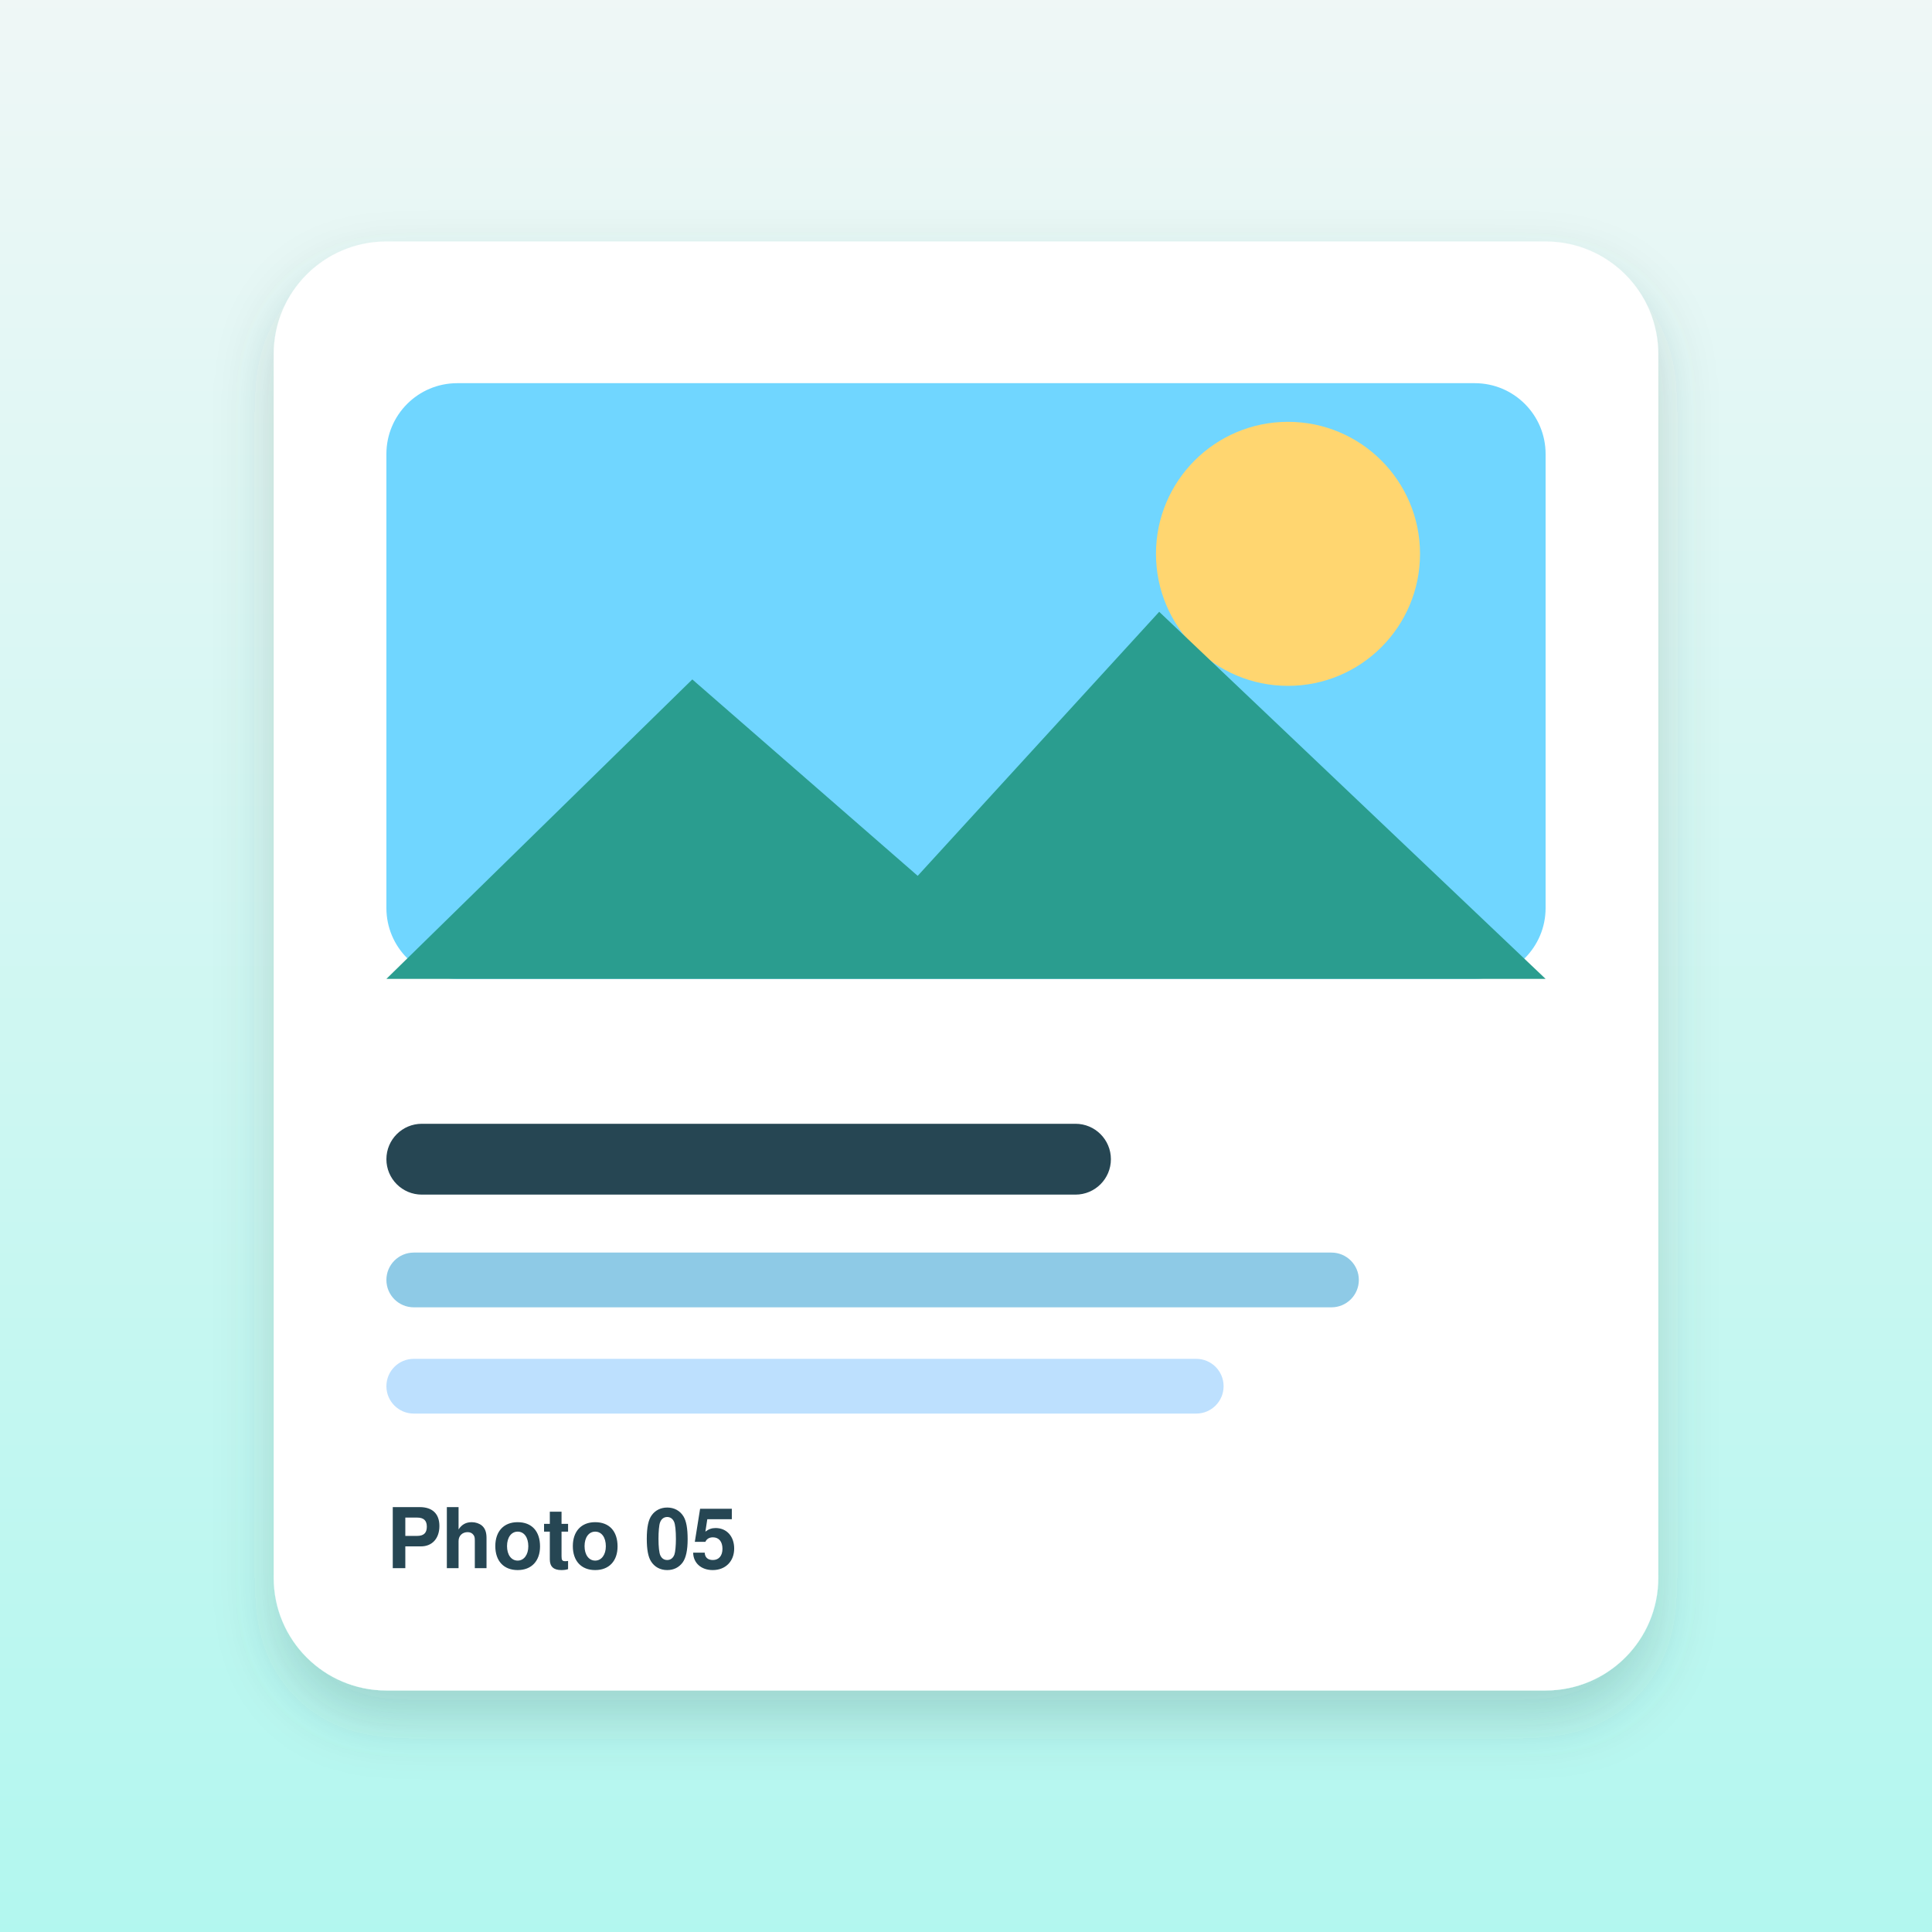
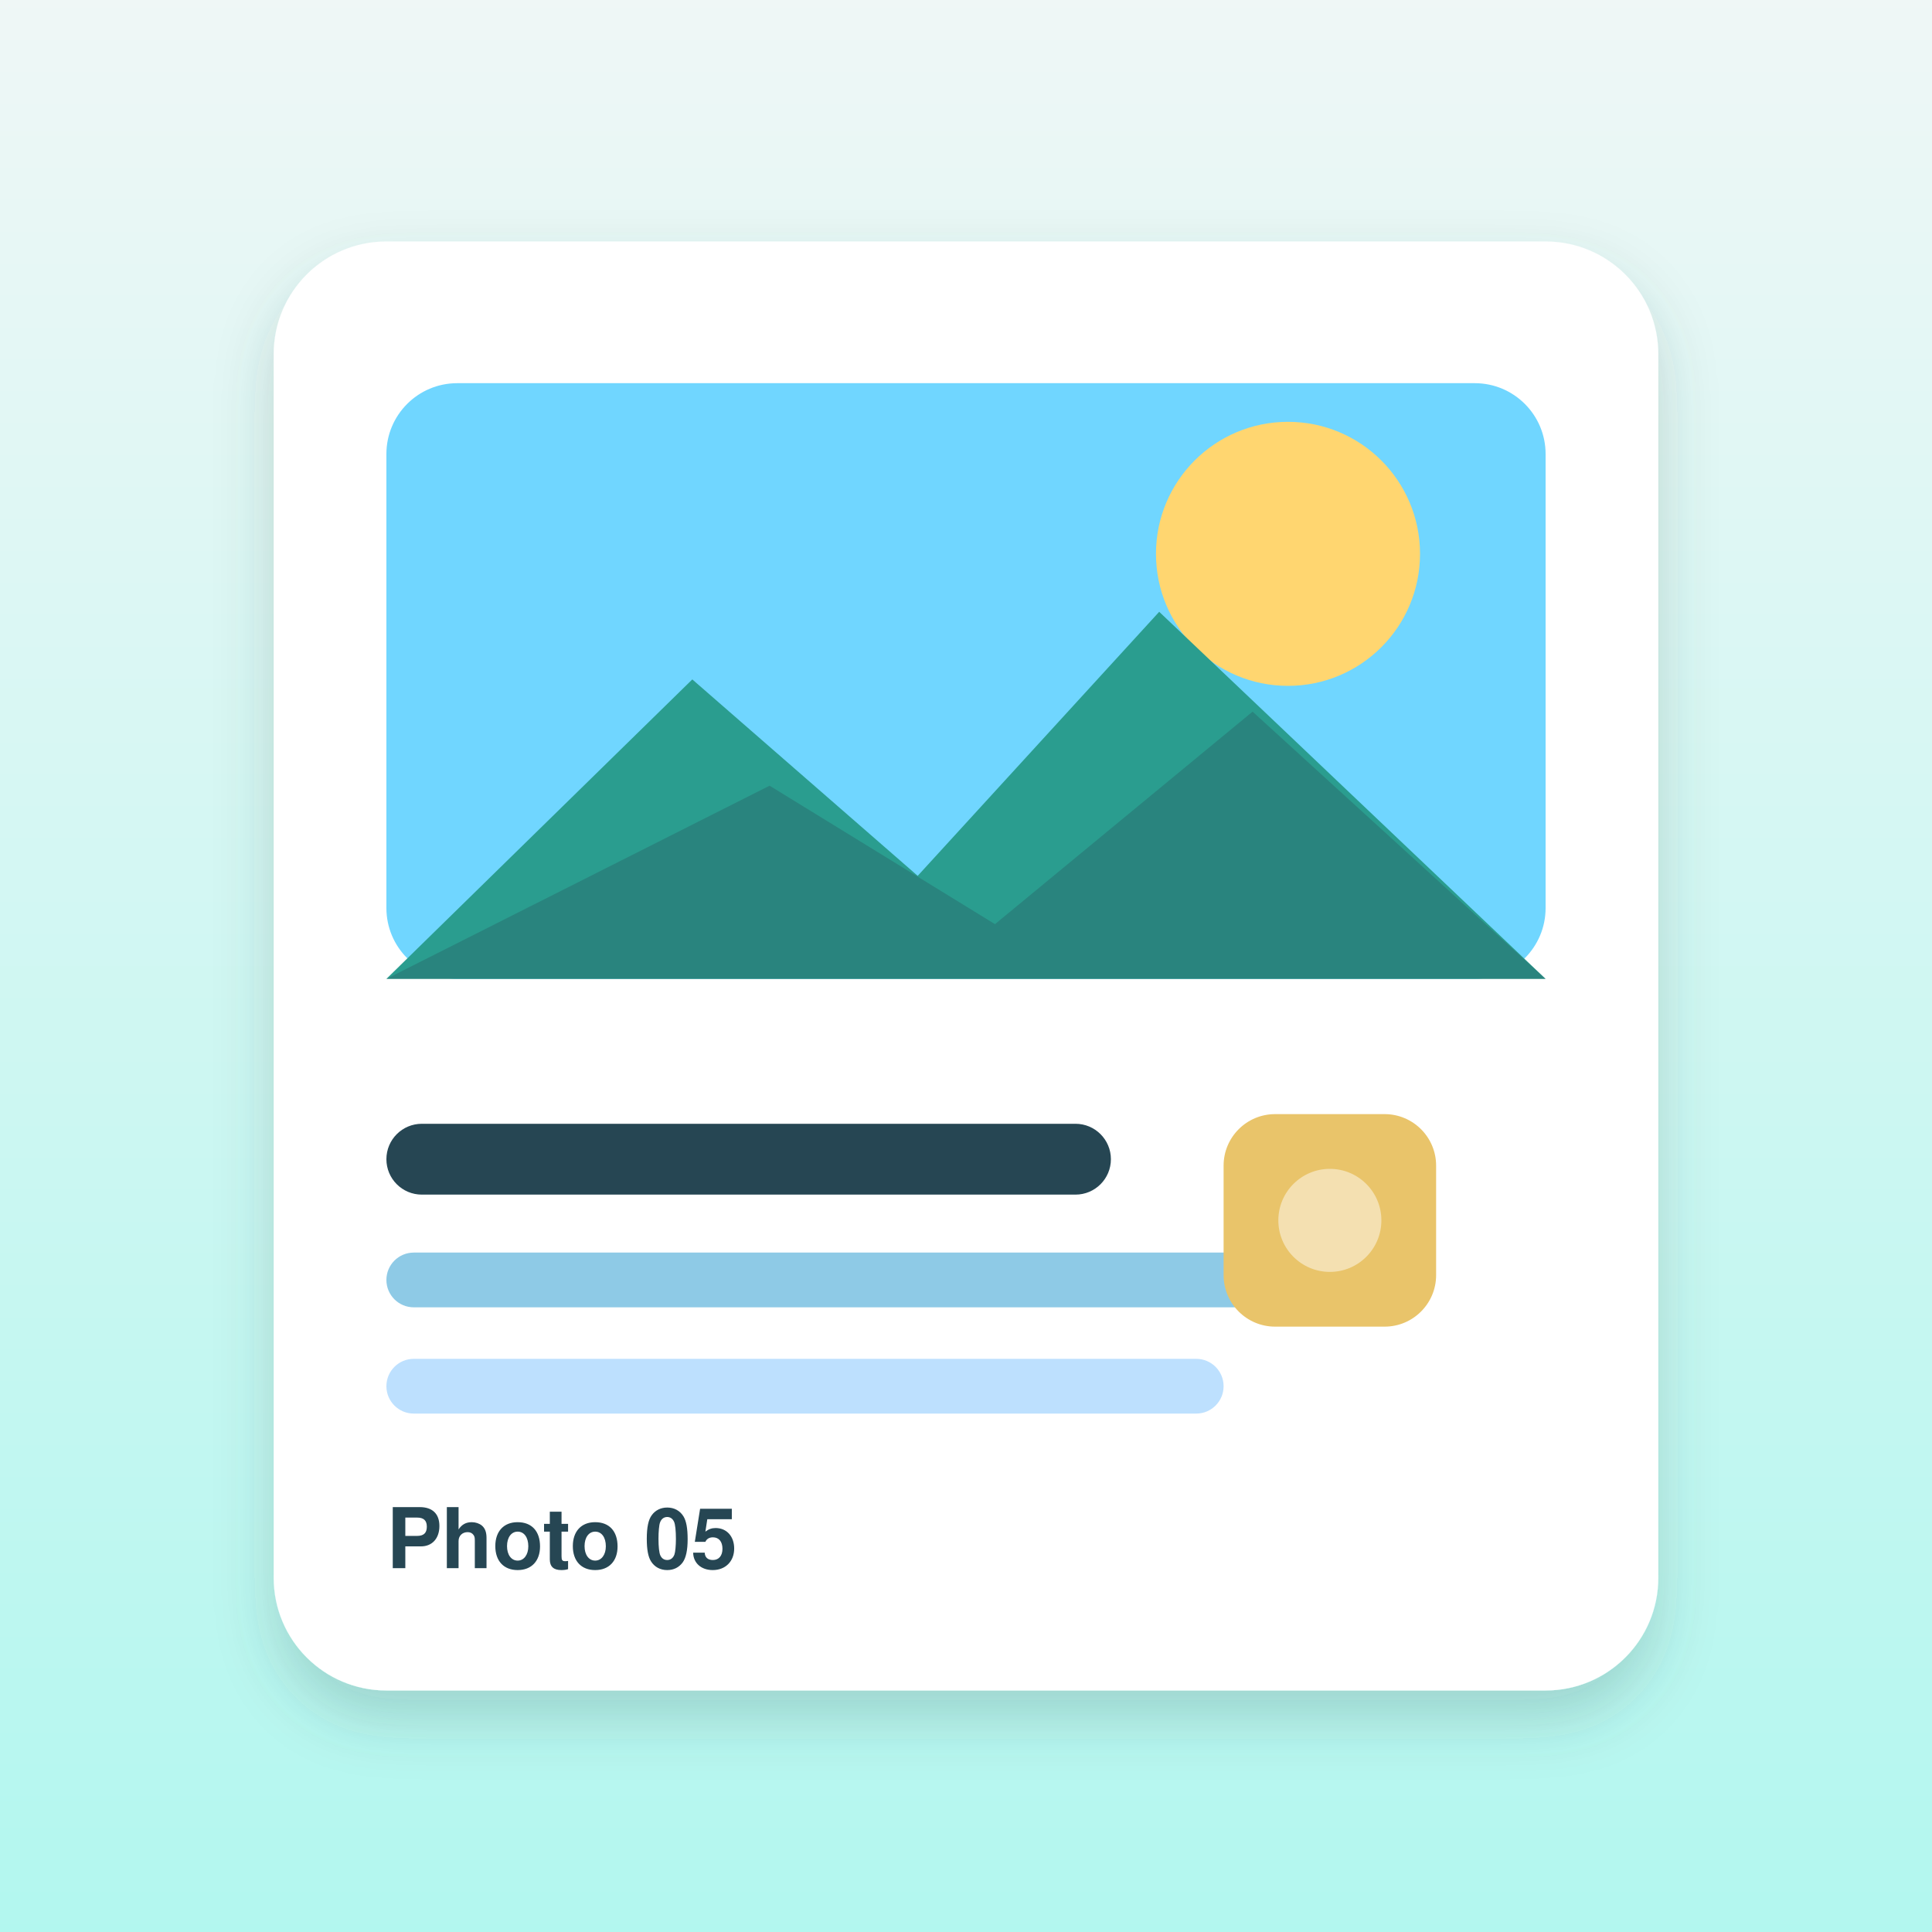
<svg xmlns="http://www.w3.org/2000/svg" width="1200" height="1200" viewBox="0 0 1200 1200">
  <defs>
    <linearGradient id="bg" x1="0" y1="0" x2="0" y2="1">
      <stop offset="0%" stop-color="#eff7f6" />
      <stop offset="100%" stop-color="#b2f7ef" />
    </linearGradient>
    <filter id="shadow" x="-20%" y="-20%" width="140%" height="140%">
      <feDropShadow dx="0" dy="18" stdDeviation="18" flood-color="#315c5a" flood-opacity="0.22" />
    </filter>
  </defs>
  <rect width="1200" height="1200" fill="url(#bg)" />
  <rect x="170" y="150" width="860" height="900" rx="70" fill="#ffffff" filter="url(#shadow)" />
  <rect x="240" y="238" width="720" height="370" rx="44" fill="#70d6ff" />
  <circle cx="800" cy="344" r="82" fill="#ffd670" />
  <path d="M240 608 L430 422 L570 544 L720 380 L960 608 Z" fill="#2a9d8f" />
+   <path d="M240 608 L478 488 L618 574 L778 442 L960 608 Z" fill="#264653" opacity="0.28" />
  <rect x="240" y="698" width="450" height="44" rx="22" fill="#264653" />
  <rect x="240" y="778" width="604" height="34" rx="17" fill="#8ecae6" />
  <rect x="240" y="844" width="520" height="34" rx="17" fill="#bde0fe" />
+   <rect x="760" y="692" width="132" height="132" rx="32" fill="#e9c46a" />
+   <circle cx="826" cy="758" r="32" fill="#ffffff" opacity="0.48" />
  <text x="240" y="974" font-family="Helvetica, Arial, sans-serif" font-size="52" font-weight="900" fill="#264653">Photo 05</text>
</svg>
